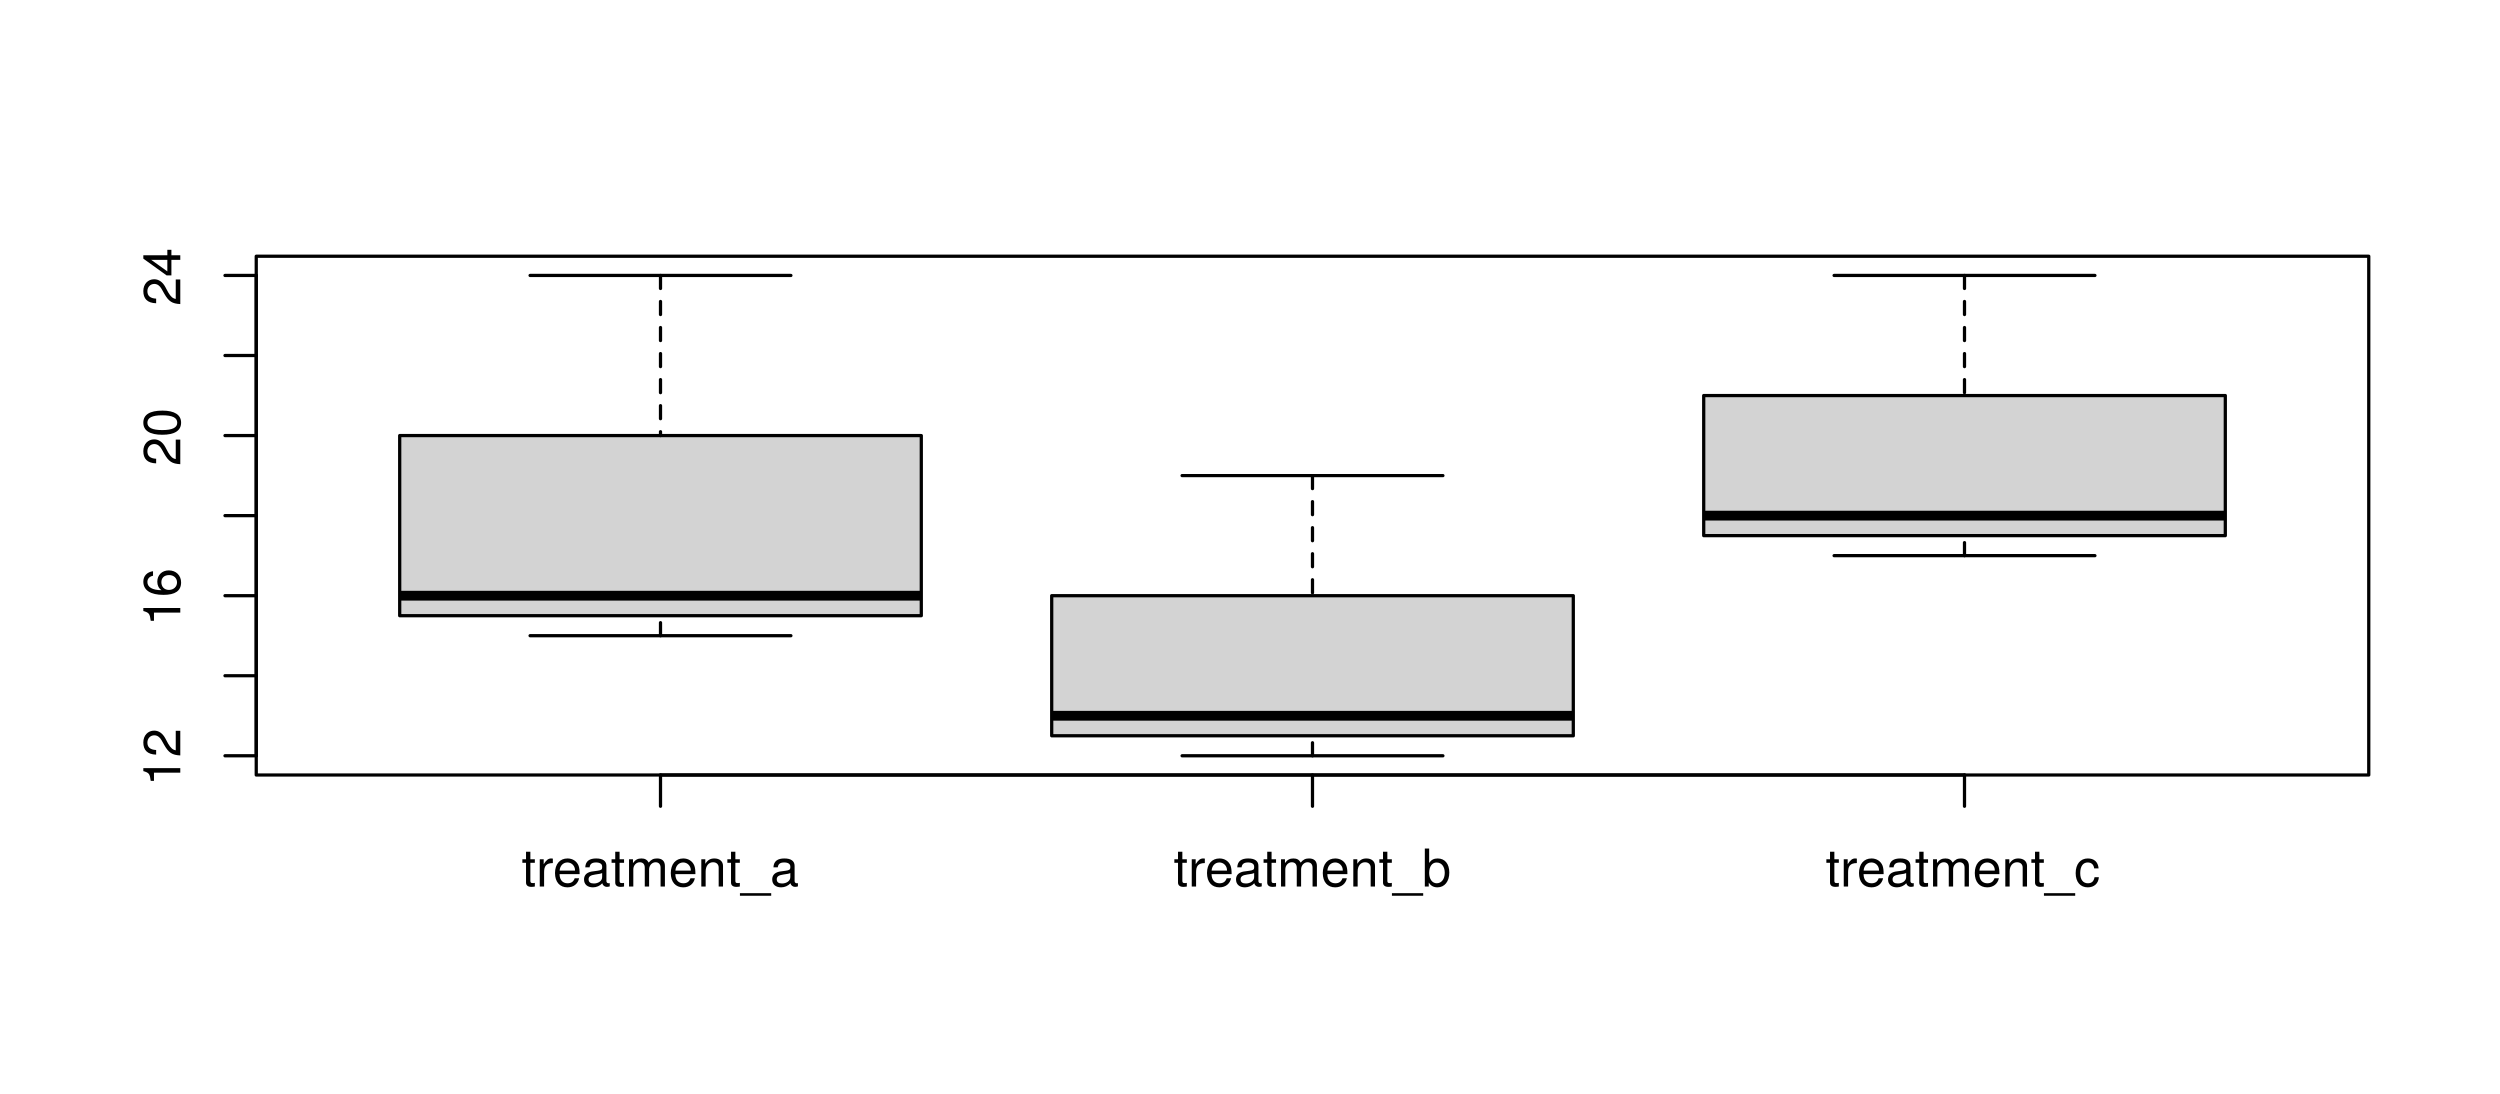
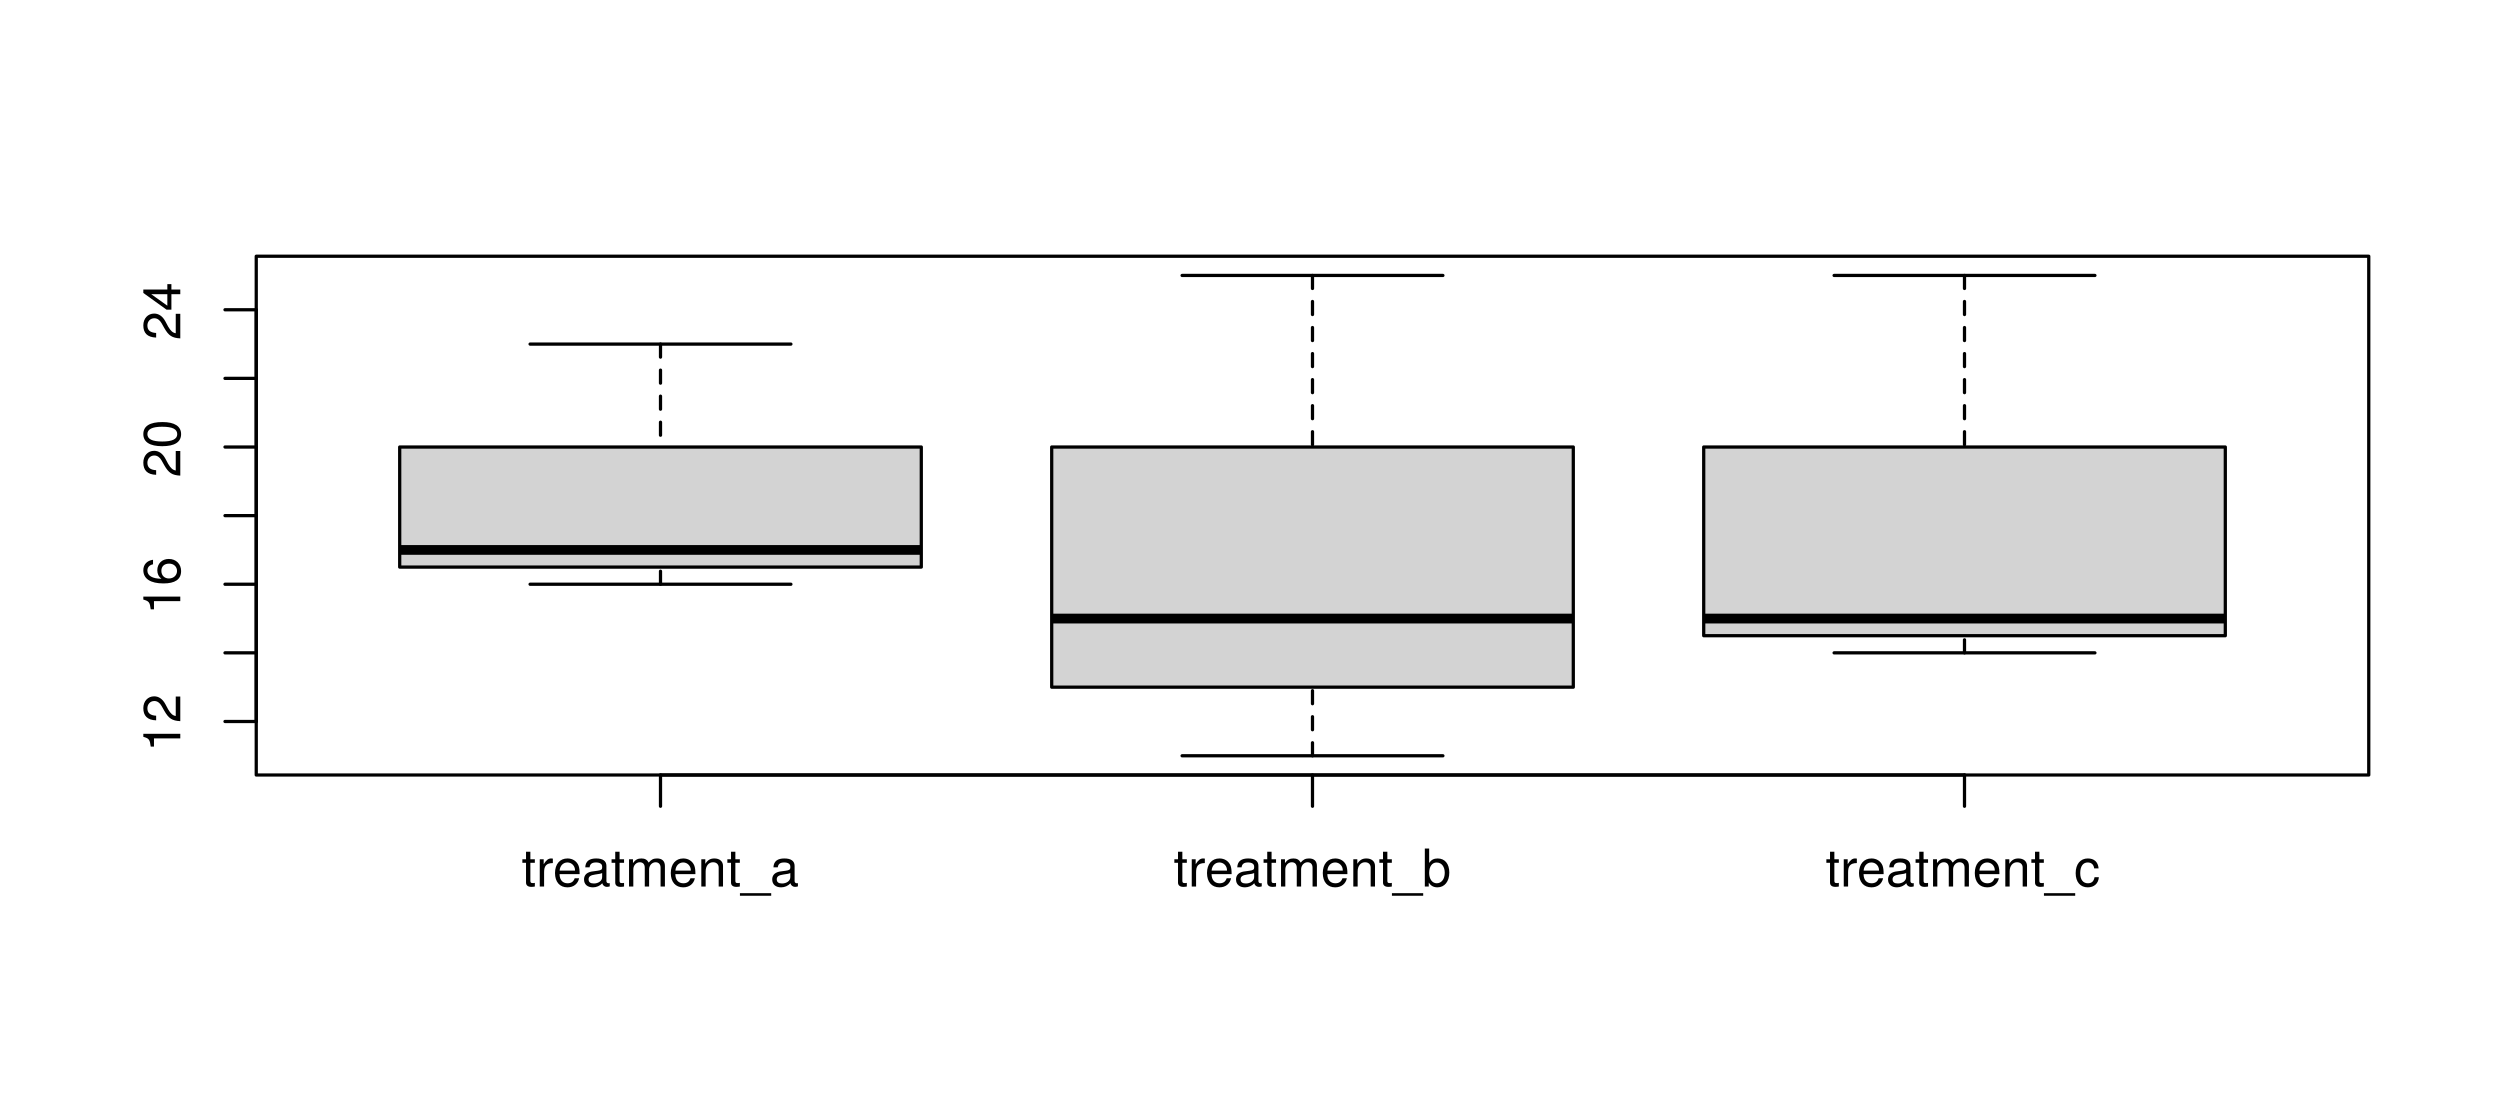
<svg xmlns="http://www.w3.org/2000/svg" xmlns:xlink="http://www.w3.org/1999/xlink" width="576pt" height="252pt" viewBox="0 0 576 252" version="1.1">
  <defs>
    <g>
      <symbol overflow="visible" id="glyph0-0">
        <path style="stroke:none;" d="" />
      </symbol>
      <symbol overflow="visible" id="glyph0-1">
        <path style="stroke:none;" d="M 3.047 0 L 3.047 -0.844 C 2.922 -0.797 2.766 -0.797 2.562 -0.797 C 2.141 -0.797 2.016 -0.906 2.016 -1.359 L 2.016 -5.469 L 3.047 -5.469 L 3.047 -6.281 L 2.016 -6.281 L 2.016 -8.016 L 1.016 -8.016 L 1.016 -6.281 L 0.172 -6.281 L 0.172 -5.469 L 1.016 -5.469 L 1.016 -0.906 C 1.016 -0.281 1.453 0.078 2.234 0.078 C 2.469 0.078 2.719 0.062 3.047 0 Z M 3.047 0 " />
      </symbol>
      <symbol overflow="visible" id="glyph0-2">
        <path style="stroke:none;" d="M 3.859 -5.406 L 3.859 -6.438 C 3.688 -6.453 3.594 -6.469 3.469 -6.469 C 2.812 -6.469 2.328 -6.078 1.75 -5.141 L 1.75 -6.281 L 0.844 -6.281 L 0.844 0 L 1.844 0 L 1.844 -3.266 C 1.844 -4.688 2.297 -5.391 3.859 -5.406 Z M 3.859 -5.406 " />
      </symbol>
      <symbol overflow="visible" id="glyph0-3">
        <path style="stroke:none;" d="M 6.156 -2.859 C 6.156 -3.766 6.078 -4.344 5.906 -4.812 C 5.5 -5.844 4.531 -6.469 3.359 -6.469 C 1.609 -6.469 0.484 -5.172 0.484 -3.109 C 0.484 -1.047 1.578 0.188 3.344 0.188 C 4.781 0.188 5.766 -0.641 6.031 -1.906 L 5.016 -1.906 C 4.734 -1.078 4.172 -0.75 3.375 -0.75 C 2.328 -0.75 1.547 -1.422 1.531 -2.859 Z M 5.094 -3.75 C 5.094 -3.75 5.094 -3.703 5.078 -3.672 L 1.547 -3.672 C 1.625 -4.781 2.344 -5.547 3.344 -5.547 C 4.328 -5.547 5.094 -4.734 5.094 -3.75 Z M 5.094 -3.75 " />
      </symbol>
      <symbol overflow="visible" id="glyph0-4">
        <path style="stroke:none;" d="M 6.422 -0.031 L 6.422 -0.781 C 6.312 -0.75 6.266 -0.75 6.203 -0.75 C 5.859 -0.75 5.656 -0.938 5.656 -1.25 L 5.656 -4.75 C 5.656 -5.875 4.844 -6.469 3.297 -6.469 C 1.781 -6.469 0.844 -5.875 0.781 -4.422 L 1.781 -4.422 C 1.875 -5.203 2.328 -5.547 3.266 -5.547 C 4.156 -5.547 4.672 -5.203 4.672 -4.609 L 4.672 -4.344 C 4.672 -3.922 4.422 -3.75 3.625 -3.641 C 2.203 -3.469 1.984 -3.422 1.609 -3.266 C 0.875 -2.969 0.5 -2.406 0.5 -1.625 C 0.5 -0.484 1.297 0.188 2.562 0.188 C 3.375 0.188 4.156 -0.156 4.703 -0.75 C 4.812 -0.266 5.25 0.078 5.734 0.078 C 5.938 0.078 6.094 0.062 6.422 -0.031 Z M 4.672 -2.172 C 4.672 -1.266 3.75 -0.703 2.781 -0.703 C 2 -0.703 1.547 -0.969 1.547 -1.656 C 1.547 -2.312 1.984 -2.609 3.062 -2.766 C 4.109 -2.906 4.328 -2.953 4.672 -3.109 Z M 4.672 -2.172 " />
      </symbol>
      <symbol overflow="visible" id="glyph0-5">
        <path style="stroke:none;" d="M 9.125 0 L 9.125 -4.719 C 9.125 -5.844 8.5 -6.469 7.312 -6.469 C 6.484 -6.469 5.969 -6.219 5.391 -5.516 C 5.016 -6.188 4.516 -6.469 3.703 -6.469 C 2.859 -6.469 2.297 -6.156 1.766 -5.406 L 1.766 -6.281 L 0.859 -6.281 L 0.859 0 L 1.844 0 L 1.844 -3.953 C 1.844 -4.859 2.516 -5.594 3.328 -5.594 C 4.062 -5.594 4.484 -5.141 4.484 -4.328 L 4.484 0 L 5.484 0 L 5.484 -3.953 C 5.484 -4.859 6.156 -5.594 6.969 -5.594 C 7.703 -5.594 8.125 -5.125 8.125 -4.328 L 8.125 0 Z M 9.125 0 " />
      </symbol>
      <symbol overflow="visible" id="glyph0-6">
        <path style="stroke:none;" d="M 5.844 0 L 5.844 -4.75 C 5.844 -5.797 5.062 -6.469 3.859 -6.469 C 2.922 -6.469 2.312 -6.109 1.766 -5.234 L 1.766 -6.281 L 0.844 -6.281 L 0.844 0 L 1.844 0 L 1.844 -3.469 C 1.844 -4.75 2.531 -5.594 3.547 -5.594 C 4.344 -5.594 4.844 -5.109 4.844 -4.359 L 4.844 0 Z M 5.844 0 " />
      </symbol>
      <symbol overflow="visible" id="glyph0-7">
        <path style="stroke:none;" d="M 6.938 2.125 L 6.938 1.531 L -0.266 1.531 L -0.266 2.125 Z M 6.938 2.125 " />
      </symbol>
      <symbol overflow="visible" id="glyph0-8">
        <path style="stroke:none;" d="M 6.281 -3.219 C 6.281 -5.25 5.25 -6.469 3.594 -6.469 C 2.719 -6.469 2.109 -6.141 1.641 -5.438 L 1.641 -8.75 L 0.641 -8.75 L 0.641 0 L 1.547 0 L 1.547 -0.906 C 2.031 -0.172 2.656 0.188 3.547 0.188 C 5.203 0.188 6.281 -1.172 6.281 -3.219 Z M 5.234 -3.156 C 5.234 -1.734 4.484 -0.75 3.391 -0.75 C 2.344 -0.75 1.641 -1.719 1.641 -3.141 C 1.641 -4.625 2.344 -5.578 3.391 -5.531 C 4.516 -5.531 5.234 -4.562 5.234 -3.156 Z M 5.234 -3.156 " />
      </symbol>
      <symbol overflow="visible" id="glyph0-9">
        <path style="stroke:none;" d="M 5.719 -2.156 L 4.719 -2.156 C 4.547 -1.156 4.031 -0.75 3.188 -0.75 C 2.078 -0.75 1.422 -1.594 1.422 -3.078 C 1.422 -4.656 2.062 -5.547 3.156 -5.547 C 4 -5.547 4.531 -5.047 4.641 -4.172 L 5.656 -4.172 C 5.531 -5.719 4.578 -6.469 3.172 -6.469 C 1.469 -6.469 0.375 -5.172 0.375 -3.078 C 0.375 -1.062 1.453 0.188 3.156 0.188 C 4.656 0.188 5.609 -0.719 5.719 -2.156 Z M 5.719 -2.156 " />
      </symbol>
      <symbol overflow="visible" id="glyph1-0">
        <path style="stroke:none;" d="" />
      </symbol>
      <symbol overflow="visible" id="glyph1-1">
        <path style="stroke:none;" d="M 0 -4.156 L -8.516 -4.156 L -8.516 -3.469 C -7.203 -3.094 -7.016 -2.859 -6.812 -1.219 L -6.062 -1.219 L -6.062 -3.109 L 0 -3.109 Z M 0 -4.156 " />
      </symbol>
      <symbol overflow="visible" id="glyph1-2">
        <path style="stroke:none;" d="M -6.016 -6.125 C -7.453 -6.125 -8.516 -5.016 -8.516 -3.406 C -8.516 -1.672 -7.625 -0.656 -5.562 -0.594 L -5.562 -1.656 C -6.984 -1.734 -7.578 -2.328 -7.578 -3.375 C -7.578 -4.328 -6.906 -5.047 -5.984 -5.047 C -5.312 -5.047 -4.734 -4.656 -4.312 -3.906 L -3.688 -2.797 C -2.672 -1.016 -1.875 -0.5 0 -0.406 L 0 -6.078 L -1.047 -6.078 L -1.047 -1.594 C -1.734 -1.703 -2.188 -2.094 -2.797 -3.125 L -3.438 -4.328 C -4.078 -5.516 -4.969 -6.125 -6.016 -6.125 Z M -6.016 -6.125 " />
      </symbol>
      <symbol overflow="visible" id="glyph1-3">
        <path style="stroke:none;" d="M -2.641 -6.156 C -4.219 -6.156 -5.297 -5.078 -5.297 -3.547 C -5.297 -2.719 -4.969 -2.047 -4.344 -1.594 C -6.422 -1.609 -7.578 -2.281 -7.578 -3.484 C -7.578 -4.234 -7.109 -4.75 -6.281 -4.922 L -6.281 -5.969 C -7.688 -5.766 -8.516 -4.859 -8.516 -3.562 C -8.516 -1.578 -6.844 -0.516 -3.875 -0.516 C -1.219 -0.516 0.188 -1.422 0.188 -3.375 C 0.188 -4.984 -0.969 -6.156 -2.641 -6.156 Z M -2.562 -5.078 C -1.484 -5.078 -0.75 -4.359 -0.75 -3.391 C -0.75 -2.406 -1.531 -1.656 -2.609 -1.656 C -3.672 -1.656 -4.359 -2.375 -4.359 -3.422 C -4.359 -4.438 -3.703 -5.078 -2.562 -5.078 Z M -2.562 -5.078 " />
      </symbol>
      <symbol overflow="visible" id="glyph1-4">
        <path style="stroke:none;" d="M -4.094 -6.078 C -7.047 -6.078 -8.516 -5.141 -8.516 -3.297 C -8.516 -1.469 -7.016 -0.516 -4.156 -0.516 C -1.297 -0.516 0.188 -1.469 0.188 -3.297 C 0.188 -5.094 -1.297 -6.078 -4.094 -6.078 Z M -4.188 -5 C -1.781 -5 -0.703 -4.453 -0.703 -3.281 C -0.703 -2.156 -1.828 -1.594 -4.156 -1.594 C -6.484 -1.594 -7.578 -2.156 -7.578 -3.297 C -7.578 -4.438 -6.469 -5 -4.188 -5 Z M -4.188 -5 " />
      </symbol>
      <symbol overflow="visible" id="glyph1-5">
        <path style="stroke:none;" d="M -2.047 -6.234 L -2.984 -6.234 L -2.984 -4.984 L -8.516 -4.984 L -8.516 -4.203 L -3.156 -0.344 L -2.047 -0.344 L -2.047 -3.922 L 0 -3.922 L 0 -4.984 L -2.047 -4.984 Z M -2.984 -3.922 L -2.984 -1.266 L -6.703 -3.922 Z M -2.984 -3.922 " />
      </symbol>
    </g>
  </defs>
-   <g id="surface36">
+   <g id="surface41">
    <rect x="0" y="0" width="576" height="252" style="fill:rgb(100%,100%,100%);fill-opacity:1;stroke:none;" />
-     <path style=" stroke:none;fill-rule:nonzero;fill:rgb(82.745%,82.745%,82.745%);fill-opacity:1;" d="M 92.09 141.855 L 212.266 141.855 L 212.266 100.355 L 92.09 100.355 Z M 92.09 141.855 " />
-     <path style="fill:none;stroke-width:2.25;stroke-linecap:butt;stroke-linejoin:round;stroke:rgb(0%,0%,0%);stroke-opacity:1;stroke-miterlimit:10;" d="M 92.09 137.246 L 212.266 137.246 " />
-     <path style="fill:none;stroke-width:0.75;stroke-linecap:round;stroke-linejoin:round;stroke:rgb(0%,0%,0%);stroke-opacity:1;stroke-dasharray:3,3;stroke-miterlimit:10;" d="M 152.18 146.465 L 152.18 141.855 " />
-     <path style="fill:none;stroke-width:0.75;stroke-linecap:round;stroke-linejoin:round;stroke:rgb(0%,0%,0%);stroke-opacity:1;stroke-dasharray:3,3;stroke-miterlimit:10;" d="M 152.18 63.465 L 152.18 100.355 " />
-     <path style="fill:none;stroke-width:0.75;stroke-linecap:round;stroke-linejoin:round;stroke:rgb(0%,0%,0%);stroke-opacity:1;stroke-miterlimit:10;" d="M 122.133 146.465 L 182.223 146.465 " />
-     <path style="fill:none;stroke-width:0.75;stroke-linecap:round;stroke-linejoin:round;stroke:rgb(0%,0%,0%);stroke-opacity:1;stroke-miterlimit:10;" d="M 122.133 63.465 L 182.223 63.465 " />
-     <path style="fill:none;stroke-width:0.75;stroke-linecap:round;stroke-linejoin:round;stroke:rgb(0%,0%,0%);stroke-opacity:1;stroke-miterlimit:10;" d="M 92.09 141.855 L 212.266 141.855 L 212.266 100.355 L 92.09 100.355 Z M 92.09 141.855 " />
-     <path style=" stroke:none;fill-rule:nonzero;fill:rgb(82.745%,82.745%,82.745%);fill-opacity:1;" d="M 242.312 169.523 L 362.488 169.523 L 362.488 137.246 L 242.312 137.246 Z M 242.312 169.523 " />
-     <path style="fill:none;stroke-width:2.25;stroke-linecap:butt;stroke-linejoin:round;stroke:rgb(0%,0%,0%);stroke-opacity:1;stroke-miterlimit:10;" d="M 242.312 164.91 L 362.488 164.91 " />
-     <path style="fill:none;stroke-width:0.75;stroke-linecap:round;stroke-linejoin:round;stroke:rgb(0%,0%,0%);stroke-opacity:1;stroke-dasharray:3,3;stroke-miterlimit:10;" d="M 302.398 174.133 L 302.398 169.523 " />
-     <path style="fill:none;stroke-width:0.75;stroke-linecap:round;stroke-linejoin:round;stroke:rgb(0%,0%,0%);stroke-opacity:1;stroke-dasharray:3,3;stroke-miterlimit:10;" d="M 302.398 109.578 L 302.398 137.246 " />
+     <path style=" stroke:none;fill-rule:nonzero;fill:rgb(82.745%,82.745%,82.745%);fill-opacity:1;" d="M 92.09 130.656 L 212.266 130.656 L 212.266 102.992 L 92.09 102.992 Z M 92.09 130.656 " />
+     <path style="fill:none;stroke-width:2.25;stroke-linecap:butt;stroke-linejoin:round;stroke:rgb(0%,0%,0%);stroke-opacity:1;stroke-miterlimit:10;" d="M 92.09 126.703 L 212.266 126.703 " />
+     <path style="fill:none;stroke-width:0.75;stroke-linecap:round;stroke-linejoin:round;stroke:rgb(0%,0%,0%);stroke-opacity:1;stroke-dasharray:3,3;stroke-miterlimit:10;" d="M 152.18 134.609 L 152.18 130.656 " />
+     <path style="fill:none;stroke-width:0.75;stroke-linecap:round;stroke-linejoin:round;stroke:rgb(0%,0%,0%);stroke-opacity:1;stroke-dasharray:3,3;stroke-miterlimit:10;" d="M 152.18 79.277 L 152.18 102.992 " />
+     <path style="fill:none;stroke-width:0.75;stroke-linecap:round;stroke-linejoin:round;stroke:rgb(0%,0%,0%);stroke-opacity:1;stroke-miterlimit:10;" d="M 122.133 134.609 L 182.223 134.609 " />
+     <path style="fill:none;stroke-width:0.75;stroke-linecap:round;stroke-linejoin:round;stroke:rgb(0%,0%,0%);stroke-opacity:1;stroke-miterlimit:10;" d="M 122.133 79.277 L 182.223 79.277 " />
+     <path style="fill:none;stroke-width:0.75;stroke-linecap:round;stroke-linejoin:round;stroke:rgb(0%,0%,0%);stroke-opacity:1;stroke-miterlimit:10;" d="M 92.09 130.656 L 212.266 130.656 L 212.266 102.992 L 92.09 102.992 Z M 92.09 130.656 " />
+     <path style=" stroke:none;fill-rule:nonzero;fill:rgb(82.745%,82.745%,82.745%);fill-opacity:1;" d="M 242.312 158.324 L 362.488 158.324 L 362.488 102.992 L 242.312 102.992 Z M 242.312 158.324 " />
+     <path style="fill:none;stroke-width:2.25;stroke-linecap:butt;stroke-linejoin:round;stroke:rgb(0%,0%,0%);stroke-opacity:1;stroke-miterlimit:10;" d="M 242.312 142.516 L 362.488 142.516 " />
+     <path style="fill:none;stroke-width:0.75;stroke-linecap:round;stroke-linejoin:round;stroke:rgb(0%,0%,0%);stroke-opacity:1;stroke-dasharray:3,3;stroke-miterlimit:10;" d="M 302.398 174.133 L 302.398 158.324 " />
+     <path style="fill:none;stroke-width:0.75;stroke-linecap:round;stroke-linejoin:round;stroke:rgb(0%,0%,0%);stroke-opacity:1;stroke-dasharray:3,3;stroke-miterlimit:10;" d="M 302.398 63.465 L 302.398 102.992 " />
    <path style="fill:none;stroke-width:0.75;stroke-linecap:round;stroke-linejoin:round;stroke:rgb(0%,0%,0%);stroke-opacity:1;stroke-miterlimit:10;" d="M 272.355 174.133 L 332.445 174.133 " />
-     <path style="fill:none;stroke-width:0.75;stroke-linecap:round;stroke-linejoin:round;stroke:rgb(0%,0%,0%);stroke-opacity:1;stroke-miterlimit:10;" d="M 272.355 109.578 L 332.445 109.578 " />
-     <path style="fill:none;stroke-width:0.75;stroke-linecap:round;stroke-linejoin:round;stroke:rgb(0%,0%,0%);stroke-opacity:1;stroke-miterlimit:10;" d="M 242.312 169.523 L 362.488 169.523 L 362.488 137.246 L 242.312 137.246 Z M 242.312 169.523 " />
-     <path style=" stroke:none;fill-rule:nonzero;fill:rgb(82.745%,82.745%,82.745%);fill-opacity:1;" d="M 392.535 123.41 L 512.711 123.41 L 512.711 91.133 L 392.535 91.133 Z M 392.535 123.41 " />
-     <path style="fill:none;stroke-width:2.25;stroke-linecap:butt;stroke-linejoin:round;stroke:rgb(0%,0%,0%);stroke-opacity:1;stroke-miterlimit:10;" d="M 392.535 118.801 L 512.711 118.801 " />
-     <path style="fill:none;stroke-width:0.75;stroke-linecap:round;stroke-linejoin:round;stroke:rgb(0%,0%,0%);stroke-opacity:1;stroke-dasharray:3,3;stroke-miterlimit:10;" d="M 452.621 128.023 L 452.621 123.41 " />
-     <path style="fill:none;stroke-width:0.75;stroke-linecap:round;stroke-linejoin:round;stroke:rgb(0%,0%,0%);stroke-opacity:1;stroke-dasharray:3,3;stroke-miterlimit:10;" d="M 452.621 63.465 L 452.621 91.133 " />
-     <path style="fill:none;stroke-width:0.75;stroke-linecap:round;stroke-linejoin:round;stroke:rgb(0%,0%,0%);stroke-opacity:1;stroke-miterlimit:10;" d="M 422.578 128.023 L 482.668 128.023 " />
+     <path style="fill:none;stroke-width:0.75;stroke-linecap:round;stroke-linejoin:round;stroke:rgb(0%,0%,0%);stroke-opacity:1;stroke-miterlimit:10;" d="M 272.355 63.465 L 332.445 63.465 " />
+     <path style="fill:none;stroke-width:0.75;stroke-linecap:round;stroke-linejoin:round;stroke:rgb(0%,0%,0%);stroke-opacity:1;stroke-miterlimit:10;" d="M 242.312 158.324 L 362.488 158.324 L 362.488 102.992 L 242.312 102.992 Z M 242.312 158.324 " />
+     <path style=" stroke:none;fill-rule:nonzero;fill:rgb(82.745%,82.745%,82.745%);fill-opacity:1;" d="M 392.535 146.465 L 512.711 146.465 L 512.711 102.992 L 392.535 102.992 Z M 392.535 146.465 " />
+     <path style="fill:none;stroke-width:2.25;stroke-linecap:butt;stroke-linejoin:round;stroke:rgb(0%,0%,0%);stroke-opacity:1;stroke-miterlimit:10;" d="M 392.535 142.516 L 512.711 142.516 " />
+     <path style="fill:none;stroke-width:0.75;stroke-linecap:round;stroke-linejoin:round;stroke:rgb(0%,0%,0%);stroke-opacity:1;stroke-dasharray:3,3;stroke-miterlimit:10;" d="M 452.621 150.418 L 452.621 146.465 " />
+     <path style="fill:none;stroke-width:0.75;stroke-linecap:round;stroke-linejoin:round;stroke:rgb(0%,0%,0%);stroke-opacity:1;stroke-dasharray:3,3;stroke-miterlimit:10;" d="M 452.621 63.465 L 452.621 102.992 " />
+     <path style="fill:none;stroke-width:0.75;stroke-linecap:round;stroke-linejoin:round;stroke:rgb(0%,0%,0%);stroke-opacity:1;stroke-miterlimit:10;" d="M 422.578 150.418 L 482.668 150.418 " />
    <path style="fill:none;stroke-width:0.75;stroke-linecap:round;stroke-linejoin:round;stroke:rgb(0%,0%,0%);stroke-opacity:1;stroke-miterlimit:10;" d="M 422.578 63.465 L 482.668 63.465 " />
-     <path style="fill:none;stroke-width:0.75;stroke-linecap:round;stroke-linejoin:round;stroke:rgb(0%,0%,0%);stroke-opacity:1;stroke-miterlimit:10;" d="M 392.535 123.41 L 512.711 123.41 L 512.711 91.133 L 392.535 91.133 Z M 392.535 123.41 " />
+     <path style="fill:none;stroke-width:0.75;stroke-linecap:round;stroke-linejoin:round;stroke:rgb(0%,0%,0%);stroke-opacity:1;stroke-miterlimit:10;" d="M 392.535 146.465 L 512.711 146.465 L 512.711 102.992 L 392.535 102.992 Z M 392.535 146.465 " />
    <path style="fill:none;stroke-width:0.75;stroke-linecap:round;stroke-linejoin:round;stroke:rgb(0%,0%,0%);stroke-opacity:1;stroke-miterlimit:10;" d="M 152.18 178.559 L 452.621 178.559 " />
    <path style="fill:none;stroke-width:0.75;stroke-linecap:round;stroke-linejoin:round;stroke:rgb(0%,0%,0%);stroke-opacity:1;stroke-miterlimit:10;" d="M 152.18 178.559 L 152.18 185.762 " />
    <path style="fill:none;stroke-width:0.75;stroke-linecap:round;stroke-linejoin:round;stroke:rgb(0%,0%,0%);stroke-opacity:1;stroke-miterlimit:10;" d="M 302.398 178.559 L 302.398 185.762 " />
    <path style="fill:none;stroke-width:0.75;stroke-linecap:round;stroke-linejoin:round;stroke:rgb(0%,0%,0%);stroke-opacity:1;stroke-miterlimit:10;" d="M 452.621 178.559 L 452.621 185.762 " />
    <g style="fill:rgb(0%,0%,0%);fill-opacity:1;">
      <use xlink:href="#glyph0-1" x="120.18" y="204.257" />
      <use xlink:href="#glyph0-2" x="123.516" y="204.257" />
      <use xlink:href="#glyph0-3" x="127.392" y="204.257" />
      <use xlink:href="#glyph0-4" x="134.063" y="204.257" />
      <use xlink:href="#glyph0-1" x="140.735" y="204.257" />
      <use xlink:href="#glyph0-5" x="144.071" y="204.257" />
      <use xlink:href="#glyph0-3" x="154.067" y="204.257" />
      <use xlink:href="#glyph0-6" x="160.739" y="204.257" />
      <use xlink:href="#glyph0-1" x="167.411" y="204.257" />
      <use xlink:href="#glyph0-7" x="170.747" y="204.257" />
      <use xlink:href="#glyph0-4" x="177.419" y="204.257" />
    </g>
    <g style="fill:rgb(0%,0%,0%);fill-opacity:1;">
      <use xlink:href="#glyph0-1" x="270.398" y="204.257" />
      <use xlink:href="#glyph0-2" x="273.734" y="204.257" />
      <use xlink:href="#glyph0-3" x="277.61" y="204.257" />
      <use xlink:href="#glyph0-4" x="284.282" y="204.257" />
      <use xlink:href="#glyph0-1" x="290.954" y="204.257" />
      <use xlink:href="#glyph0-5" x="294.29" y="204.257" />
      <use xlink:href="#glyph0-3" x="304.286" y="204.257" />
      <use xlink:href="#glyph0-6" x="310.958" y="204.257" />
      <use xlink:href="#glyph0-1" x="317.63" y="204.257" />
      <use xlink:href="#glyph0-7" x="320.966" y="204.257" />
      <use xlink:href="#glyph0-8" x="327.638" y="204.257" />
    </g>
    <g style="fill:rgb(0%,0%,0%);fill-opacity:1;">
      <use xlink:href="#glyph0-1" x="420.621" y="204.257" />
      <use xlink:href="#glyph0-2" x="423.957" y="204.257" />
      <use xlink:href="#glyph0-3" x="427.833" y="204.257" />
      <use xlink:href="#glyph0-4" x="434.505" y="204.257" />
      <use xlink:href="#glyph0-1" x="441.177" y="204.257" />
      <use xlink:href="#glyph0-5" x="444.513" y="204.257" />
      <use xlink:href="#glyph0-3" x="454.509" y="204.257" />
      <use xlink:href="#glyph0-6" x="461.181" y="204.257" />
      <use xlink:href="#glyph0-1" x="467.853" y="204.257" />
      <use xlink:href="#glyph0-7" x="471.188" y="204.257" />
      <use xlink:href="#glyph0-9" x="477.86" y="204.257" />
    </g>
-     <path style="fill:none;stroke-width:0.75;stroke-linecap:round;stroke-linejoin:round;stroke:rgb(0%,0%,0%);stroke-opacity:1;stroke-miterlimit:10;" d="M 59.039 174.133 L 59.039 63.465 " />
-     <path style="fill:none;stroke-width:0.75;stroke-linecap:round;stroke-linejoin:round;stroke:rgb(0%,0%,0%);stroke-opacity:1;stroke-miterlimit:10;" d="M 59.039 174.133 L 51.84 174.133 " />
-     <path style="fill:none;stroke-width:0.75;stroke-linecap:round;stroke-linejoin:round;stroke:rgb(0%,0%,0%);stroke-opacity:1;stroke-miterlimit:10;" d="M 59.039 155.688 L 51.84 155.688 " />
-     <path style="fill:none;stroke-width:0.75;stroke-linecap:round;stroke-linejoin:round;stroke:rgb(0%,0%,0%);stroke-opacity:1;stroke-miterlimit:10;" d="M 59.039 137.246 L 51.84 137.246 " />
+     <path style="fill:none;stroke-width:0.75;stroke-linecap:round;stroke-linejoin:round;stroke:rgb(0%,0%,0%);stroke-opacity:1;stroke-miterlimit:10;" d="M 59.039 166.23 L 59.039 71.371 " />
+     <path style="fill:none;stroke-width:0.75;stroke-linecap:round;stroke-linejoin:round;stroke:rgb(0%,0%,0%);stroke-opacity:1;stroke-miterlimit:10;" d="M 59.039 166.23 L 51.84 166.23 " />
+     <path style="fill:none;stroke-width:0.75;stroke-linecap:round;stroke-linejoin:round;stroke:rgb(0%,0%,0%);stroke-opacity:1;stroke-miterlimit:10;" d="M 59.039 150.418 L 51.84 150.418 " />
+     <path style="fill:none;stroke-width:0.75;stroke-linecap:round;stroke-linejoin:round;stroke:rgb(0%,0%,0%);stroke-opacity:1;stroke-miterlimit:10;" d="M 59.039 134.609 L 51.84 134.609 " />
    <path style="fill:none;stroke-width:0.75;stroke-linecap:round;stroke-linejoin:round;stroke:rgb(0%,0%,0%);stroke-opacity:1;stroke-miterlimit:10;" d="M 59.039 118.801 L 51.84 118.801 " />
-     <path style="fill:none;stroke-width:0.75;stroke-linecap:round;stroke-linejoin:round;stroke:rgb(0%,0%,0%);stroke-opacity:1;stroke-miterlimit:10;" d="M 59.039 100.355 L 51.84 100.355 " />
-     <path style="fill:none;stroke-width:0.75;stroke-linecap:round;stroke-linejoin:round;stroke:rgb(0%,0%,0%);stroke-opacity:1;stroke-miterlimit:10;" d="M 59.039 81.91 L 51.84 81.91 " />
-     <path style="fill:none;stroke-width:0.75;stroke-linecap:round;stroke-linejoin:round;stroke:rgb(0%,0%,0%);stroke-opacity:1;stroke-miterlimit:10;" d="M 59.039 63.465 L 51.84 63.465 " />
+     <path style="fill:none;stroke-width:0.75;stroke-linecap:round;stroke-linejoin:round;stroke:rgb(0%,0%,0%);stroke-opacity:1;stroke-miterlimit:10;" d="M 59.039 102.992 L 51.84 102.992 " />
+     <path style="fill:none;stroke-width:0.75;stroke-linecap:round;stroke-linejoin:round;stroke:rgb(0%,0%,0%);stroke-opacity:1;stroke-miterlimit:10;" d="M 59.039 87.18 L 51.84 87.18 " />
+     <path style="fill:none;stroke-width:0.75;stroke-linecap:round;stroke-linejoin:round;stroke:rgb(0%,0%,0%);stroke-opacity:1;stroke-miterlimit:10;" d="M 59.039 71.371 L 51.84 71.371 " />
    <g style="fill:rgb(0%,0%,0%);fill-opacity:1;">
-       <use xlink:href="#glyph1-1" x="41.538" y="181.133" />
-       <use xlink:href="#glyph1-2" x="41.538" y="174.461" />
+       <use xlink:href="#glyph1-1" x="41.538" y="173.23" />
+       <use xlink:href="#glyph1-2" x="41.538" y="166.559" />
    </g>
    <g style="fill:rgb(0%,0%,0%);fill-opacity:1;">
-       <use xlink:href="#glyph1-1" x="41.538" y="144.246" />
-       <use xlink:href="#glyph1-3" x="41.538" y="137.574" />
+       <use xlink:href="#glyph1-1" x="41.538" y="141.609" />
+       <use xlink:href="#glyph1-3" x="41.538" y="134.938" />
    </g>
    <g style="fill:rgb(0%,0%,0%);fill-opacity:1;">
-       <use xlink:href="#glyph1-2" x="41.538" y="107.355" />
-       <use xlink:href="#glyph1-4" x="41.538" y="100.684" />
+       <use xlink:href="#glyph1-2" x="41.538" y="109.992" />
+       <use xlink:href="#glyph1-4" x="41.538" y="103.32" />
    </g>
    <g style="fill:rgb(0%,0%,0%);fill-opacity:1;">
-       <use xlink:href="#glyph1-2" x="41.538" y="70.465" />
-       <use xlink:href="#glyph1-5" x="41.538" y="63.793" />
+       <use xlink:href="#glyph1-2" x="41.538" y="78.371" />
+       <use xlink:href="#glyph1-5" x="41.538" y="71.699" />
    </g>
    <path style="fill:none;stroke-width:0.75;stroke-linecap:round;stroke-linejoin:round;stroke:rgb(0%,0%,0%);stroke-opacity:1;stroke-miterlimit:10;" d="M 59.039 178.559 L 545.762 178.559 L 545.762 59.039 L 59.039 59.039 Z M 59.039 178.559 " />
  </g>
</svg>
